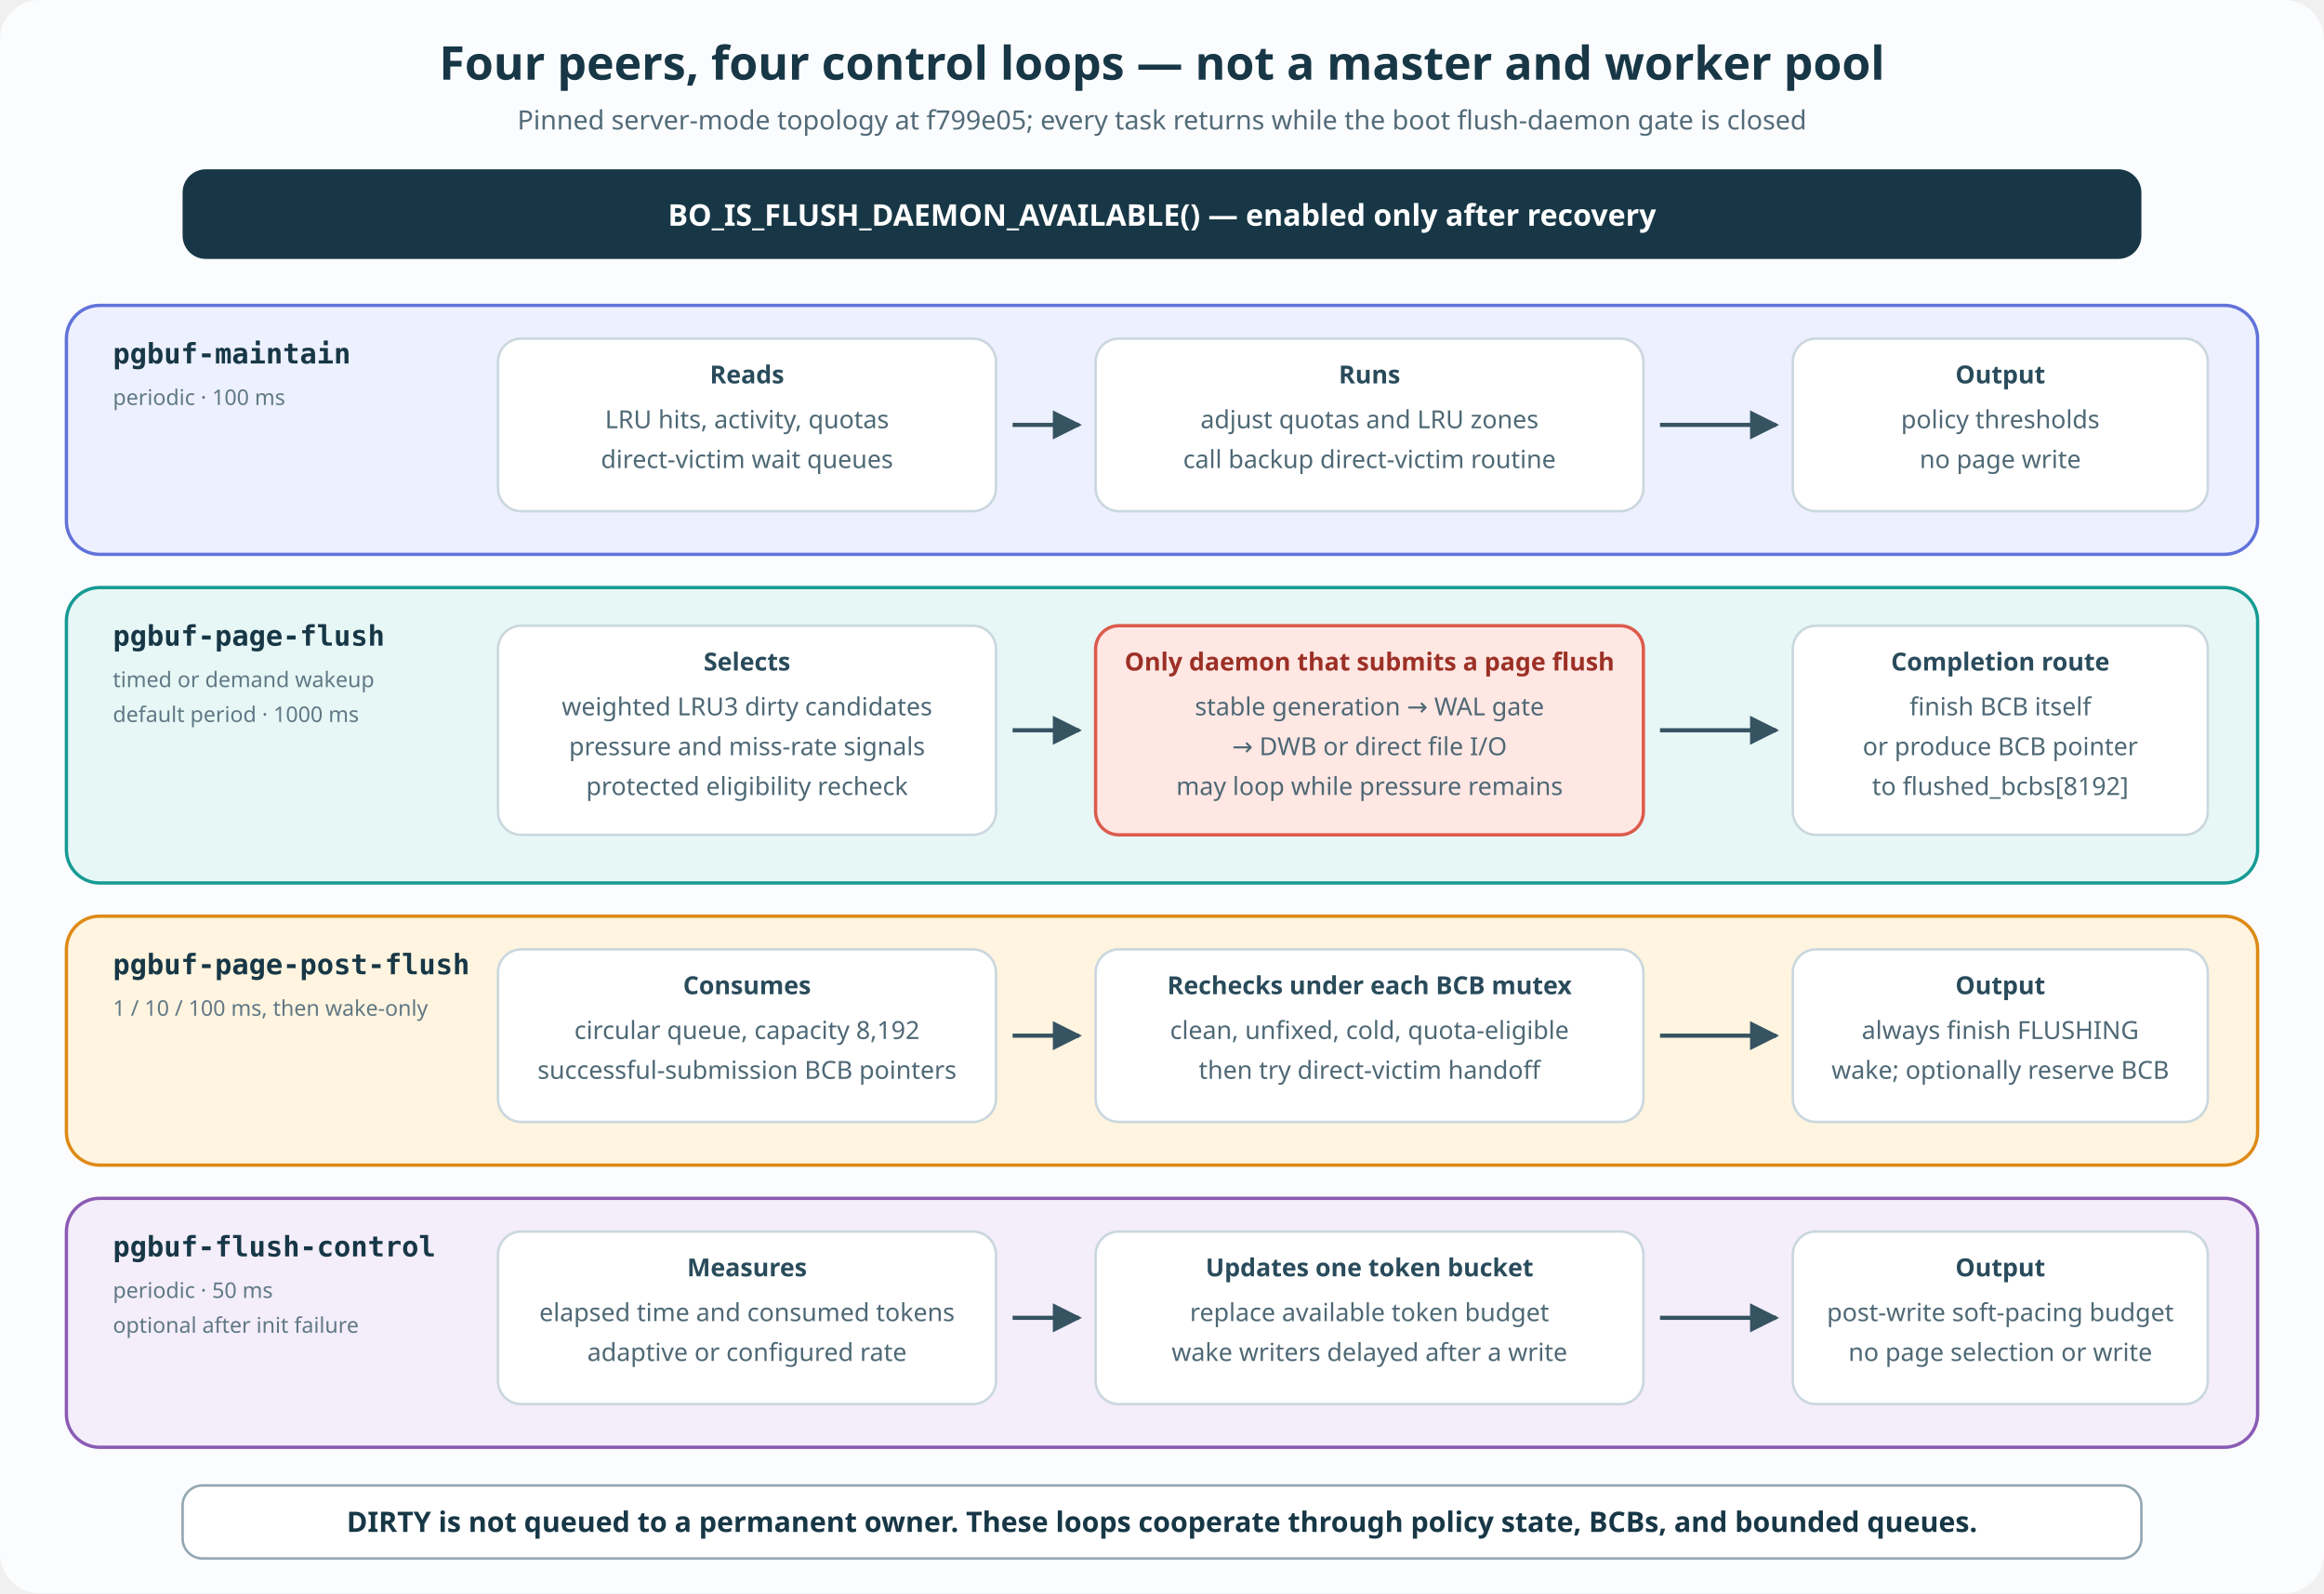
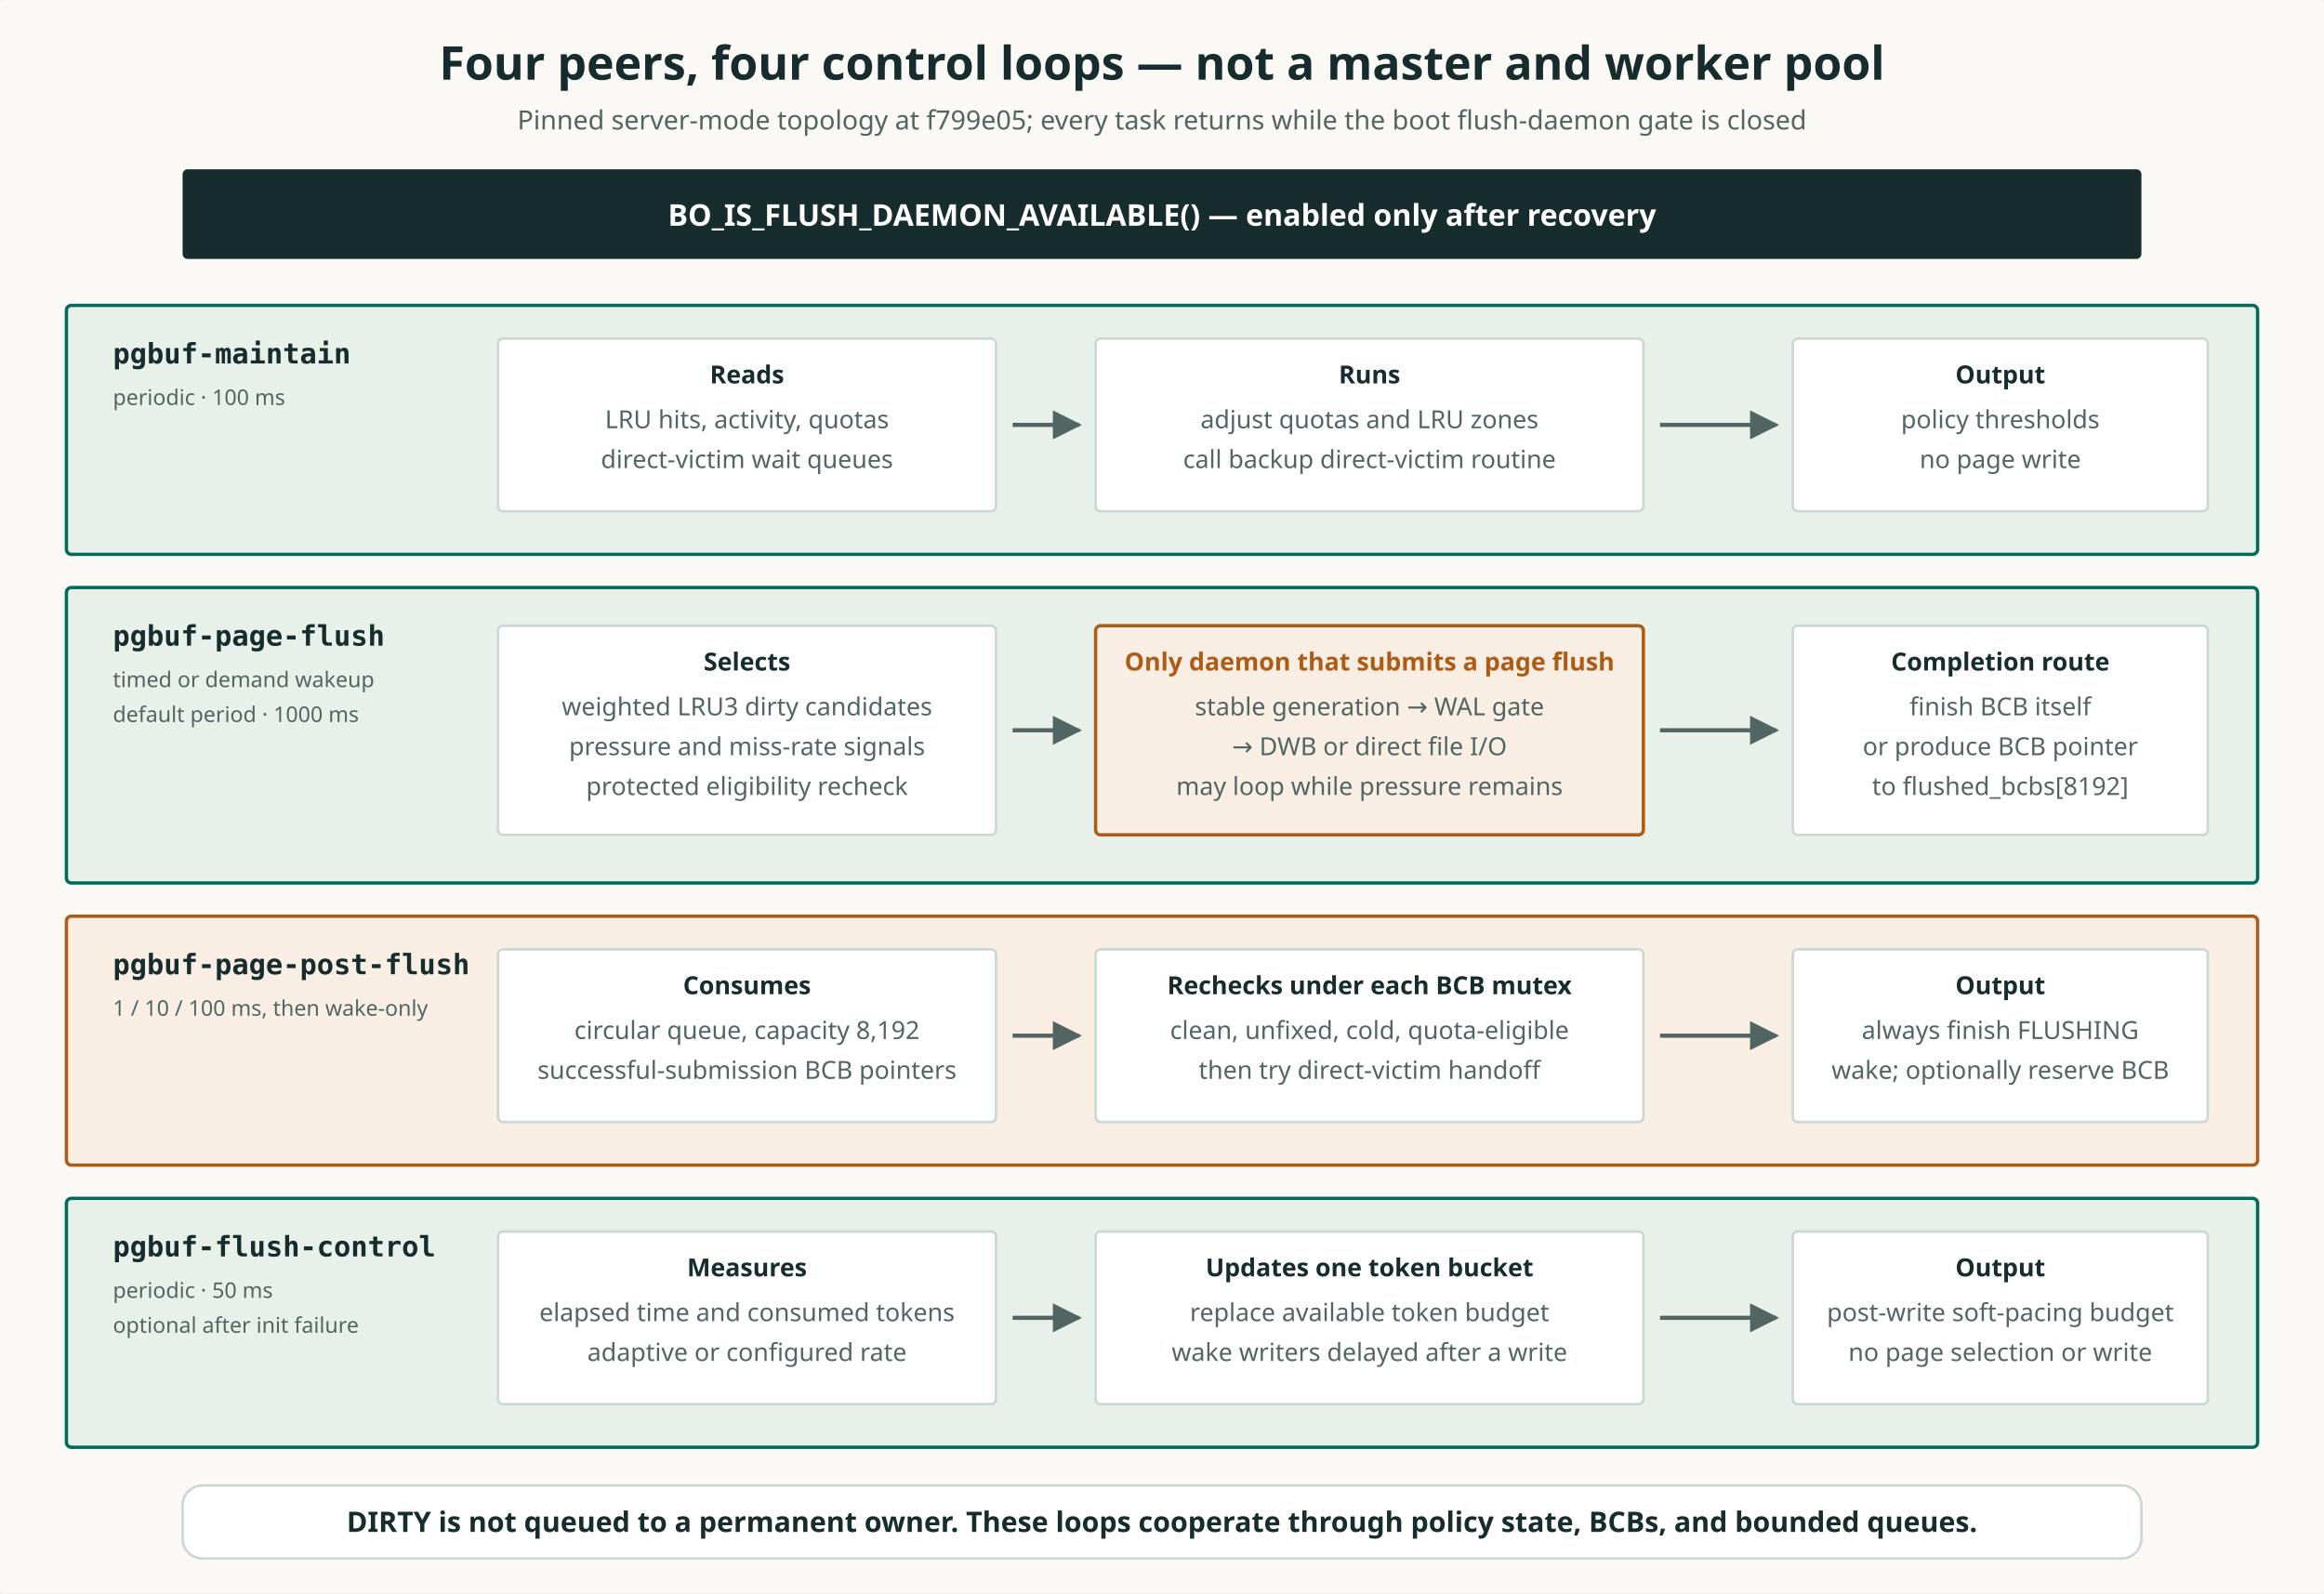
<svg xmlns="http://www.w3.org/2000/svg" viewBox="0 0 1400 960" role="img" aria-labelledby="title desc">
  <defs>
    <marker id="arrow" viewBox="0 0 10 10" refX="9" refY="5" markerWidth="7" markerHeight="7" orient="auto-start-reverse">
-       <path d="M 0 0 L 10 5 L 0 10 z" fill="#365362" />
+       <path d="M 0 0 L 10 5 L 0 10 z" fill="#526563" />
    </marker>
    <style>
-       .bg{fill:#fbfcfe}.title{font:700 28px system-ui,sans-serif;fill:#173746}.sub{font:16px system-ui,sans-serif;fill:#526b78}.gate{fill:#173746}.gateText{font:700 18px system-ui,sans-serif;fill:#fff}.row{stroke-width:2}.maint{fill:#edf0ff;stroke:#6172d9}.flush{fill:#e7f7f5;stroke:#159b94}.post{fill:#fff4df;stroke:#dd8a15}.control{fill:#f4edfa;stroke:#8a5bb4}.name{font:700 17px ui-monospace,monospace;fill:#173746}.label{font:700 15px system-ui,sans-serif;fill:#294b5b}.body{font:15px system-ui,sans-serif;fill:#4e6875}.small{font:13px system-ui,sans-serif;fill:#607885}.box{fill:#fff;stroke:#cad7de;stroke-width:1.5}.flow{fill:none;stroke:#365362;stroke-width:2.5;marker-end:url(#arrow)}.io{fill:#ffe7e3;stroke:#dc5b4d;stroke-width:2}.ioText{font:700 15px system-ui,sans-serif;fill:#9c3026}.note{fill:#fff;stroke:#93a7b2;stroke-width:1.5}.foot{font:700 17px system-ui,sans-serif;fill:#173746}
+       .bg{fill:#faf9f5}.title{font:700 28px system-ui,sans-serif;fill:#172c2c}.sub{font:16px system-ui,sans-serif;fill:#526563}.gate{fill:#172c2c}.gateText{font:700 18px system-ui,sans-serif;fill:#fff}.row{stroke-width:2}.maint{fill:#e7f0e9;stroke:#006b59}.flush{fill:#e7f0e9;stroke:#006b59}.post{fill:#f8eee3;stroke:#ad5c16}.control{fill:#e7f0e9;stroke:#006b59}.name{font:700 17px ui-monospace,monospace;fill:#172c2c}.label{font:700 15px system-ui,sans-serif;fill:#172c2c}.body{font:15px system-ui,sans-serif;fill:#526563}.small{font:13px system-ui,sans-serif;fill:#526563}.box{fill:#fff;stroke:#ccd7d1;stroke-width:1.5}.flow{fill:none;stroke:#526563;stroke-width:2.5;marker-end:url(#arrow)}.io{fill:#f8eee3;stroke:#ad5c16;stroke-width:2}.ioText{font:700 15px system-ui,sans-serif;fill:#ad5c16}.note{fill:#fff;stroke:#ccd7d1;stroke-width:1.5}.foot{font:700 17px system-ui,sans-serif;fill:#172c2c}
    </style>
  </defs>
-   <rect class="bg" width="1400" height="960" rx="24" />
+   <rect class="bg" width="1400" height="960" rx="3" />
  <text class="title" x="700" y="48" text-anchor="middle">Four peers, four control loops — not a master and worker pool</text>
  <text class="sub" x="700" y="78" text-anchor="middle">Pinned server-mode topology at f799e05; every task returns while the boot flush-daemon gate is closed</text>
-   <rect class="gate" x="110" y="102" width="1180" height="54" rx="14" />
+   <rect class="gate" x="110" y="102" width="1180" height="54" rx="3" />
  <text class="gateText" x="700" y="136" text-anchor="middle">BO_IS_FLUSH_DAEMON_AVAILABLE() — enabled only after recovery</text>
-   <rect class="row maint" x="40" y="184" width="1320" height="150" rx="20" />
+   <rect class="row maint" x="40" y="184" width="1320" height="150" rx="3" />
  <text class="name" x="68" y="219">pgbuf-maintain</text>
  <text class="small" x="68" y="244">periodic · 100 ms</text>
-   <rect class="box" x="300" y="204" width="300" height="104" rx="14" />
+   <rect class="box" x="300" y="204" width="300" height="104" rx="3" />
  <text class="label" x="450" y="231" text-anchor="middle">Reads</text>
  <text class="body" x="450" y="258" text-anchor="middle">LRU hits, activity, quotas</text>
  <text class="body" x="450" y="282" text-anchor="middle">direct-victim wait queues</text>
  <path class="flow" d="M 610 256 H 650" />
-   <rect class="box" x="660" y="204" width="330" height="104" rx="14" />
+   <rect class="box" x="660" y="204" width="330" height="104" rx="3" />
  <text class="label" x="825" y="231" text-anchor="middle">Runs</text>
  <text class="body" x="825" y="258" text-anchor="middle">adjust quotas and LRU zones</text>
  <text class="body" x="825" y="282" text-anchor="middle">call backup direct-victim routine</text>
  <path class="flow" d="M 1000 256 H 1070" />
-   <rect class="box" x="1080" y="204" width="250" height="104" rx="14" />
+   <rect class="box" x="1080" y="204" width="250" height="104" rx="3" />
  <text class="label" x="1205" y="231" text-anchor="middle">Output</text>
  <text class="body" x="1205" y="258" text-anchor="middle">policy thresholds</text>
  <text class="body" x="1205" y="282" text-anchor="middle">no page write</text>
-   <rect class="row flush" x="40" y="354" width="1320" height="178" rx="20" />
+   <rect class="row flush" x="40" y="354" width="1320" height="178" rx="3" />
  <text class="name" x="68" y="389">pgbuf-page-flush</text>
  <text class="small" x="68" y="414">timed or demand wakeup</text>
  <text class="small" x="68" y="435">default period · 1000 ms</text>
-   <rect class="box" x="300" y="377" width="300" height="126" rx="14" />
+   <rect class="box" x="300" y="377" width="300" height="126" rx="3" />
  <text class="label" x="450" y="404" text-anchor="middle">Selects</text>
  <text class="body" x="450" y="431" text-anchor="middle">weighted LRU3 dirty candidates</text>
  <text class="body" x="450" y="455" text-anchor="middle">pressure and miss-rate signals</text>
  <text class="body" x="450" y="479" text-anchor="middle">protected eligibility recheck</text>
  <path class="flow" d="M 610 440 H 650" />
-   <rect class="io" x="660" y="377" width="330" height="126" rx="14" />
+   <rect class="io" x="660" y="377" width="330" height="126" rx="3" />
  <text class="ioText" x="825" y="404" text-anchor="middle">Only daemon that submits a page flush</text>
  <text class="body" x="825" y="431" text-anchor="middle">stable generation → WAL gate</text>
  <text class="body" x="825" y="455" text-anchor="middle">→ DWB or direct file I/O</text>
  <text class="body" x="825" y="479" text-anchor="middle">may loop while pressure remains</text>
  <path class="flow" d="M 1000 440 H 1070" />
-   <rect class="box" x="1080" y="377" width="250" height="126" rx="14" />
+   <rect class="box" x="1080" y="377" width="250" height="126" rx="3" />
  <text class="label" x="1205" y="404" text-anchor="middle">Completion route</text>
  <text class="body" x="1205" y="431" text-anchor="middle">finish BCB itself</text>
  <text class="body" x="1205" y="455" text-anchor="middle">or produce BCB pointer</text>
  <text class="body" x="1205" y="479" text-anchor="middle">to flushed_bcbs[8192]</text>
-   <rect class="row post" x="40" y="552" width="1320" height="150" rx="20" />
+   <rect class="row post" x="40" y="552" width="1320" height="150" rx="3" />
  <text class="name" x="68" y="587">pgbuf-page-post-flush</text>
  <text class="small" x="68" y="612">1 / 10 / 100 ms, then wake-only</text>
-   <rect class="box" x="300" y="572" width="300" height="104" rx="14" />
+   <rect class="box" x="300" y="572" width="300" height="104" rx="3" />
  <text class="label" x="450" y="599" text-anchor="middle">Consumes</text>
  <text class="body" x="450" y="626" text-anchor="middle">circular queue, capacity 8,192</text>
  <text class="body" x="450" y="650" text-anchor="middle">successful-submission BCB pointers</text>
  <path class="flow" d="M 610 624 H 650" />
-   <rect class="box" x="660" y="572" width="330" height="104" rx="14" />
+   <rect class="box" x="660" y="572" width="330" height="104" rx="3" />
  <text class="label" x="825" y="599" text-anchor="middle">Rechecks under each BCB mutex</text>
  <text class="body" x="825" y="626" text-anchor="middle">clean, unfixed, cold, quota-eligible</text>
  <text class="body" x="825" y="650" text-anchor="middle">then try direct-victim handoff</text>
  <path class="flow" d="M 1000 624 H 1070" />
-   <rect class="box" x="1080" y="572" width="250" height="104" rx="14" />
+   <rect class="box" x="1080" y="572" width="250" height="104" rx="3" />
  <text class="label" x="1205" y="599" text-anchor="middle">Output</text>
  <text class="body" x="1205" y="626" text-anchor="middle">always finish FLUSHING</text>
  <text class="body" x="1205" y="650" text-anchor="middle">wake; optionally reserve BCB</text>
-   <rect class="row control" x="40" y="722" width="1320" height="150" rx="20" />
+   <rect class="row control" x="40" y="722" width="1320" height="150" rx="3" />
  <text class="name" x="68" y="757">pgbuf-flush-control</text>
  <text class="small" x="68" y="782">periodic · 50 ms</text>
  <text class="small" x="68" y="803">optional after init failure</text>
-   <rect class="box" x="300" y="742" width="300" height="104" rx="14" />
+   <rect class="box" x="300" y="742" width="300" height="104" rx="3" />
  <text class="label" x="450" y="769" text-anchor="middle">Measures</text>
  <text class="body" x="450" y="796" text-anchor="middle">elapsed time and consumed tokens</text>
  <text class="body" x="450" y="820" text-anchor="middle">adaptive or configured rate</text>
  <path class="flow" d="M 610 794 H 650" />
-   <rect class="box" x="660" y="742" width="330" height="104" rx="14" />
+   <rect class="box" x="660" y="742" width="330" height="104" rx="3" />
  <text class="label" x="825" y="769" text-anchor="middle">Updates one token bucket</text>
  <text class="body" x="825" y="796" text-anchor="middle">replace available token budget</text>
  <text class="body" x="825" y="820" text-anchor="middle">wake writers delayed after a write</text>
  <path class="flow" d="M 1000 794 H 1070" />
-   <rect class="box" x="1080" y="742" width="250" height="104" rx="14" />
+   <rect class="box" x="1080" y="742" width="250" height="104" rx="3" />
  <text class="label" x="1205" y="769" text-anchor="middle">Output</text>
  <text class="body" x="1205" y="796" text-anchor="middle">post-write soft-pacing budget</text>
  <text class="body" x="1205" y="820" text-anchor="middle">no page selection or write</text>
  <rect class="note" x="110" y="895" width="1180" height="44" rx="12" />
  <text class="foot" x="700" y="923" text-anchor="middle">DIRTY is not queued to a permanent owner. These loops cooperate through policy state, BCBs, and bounded queues.</text>
</svg>
